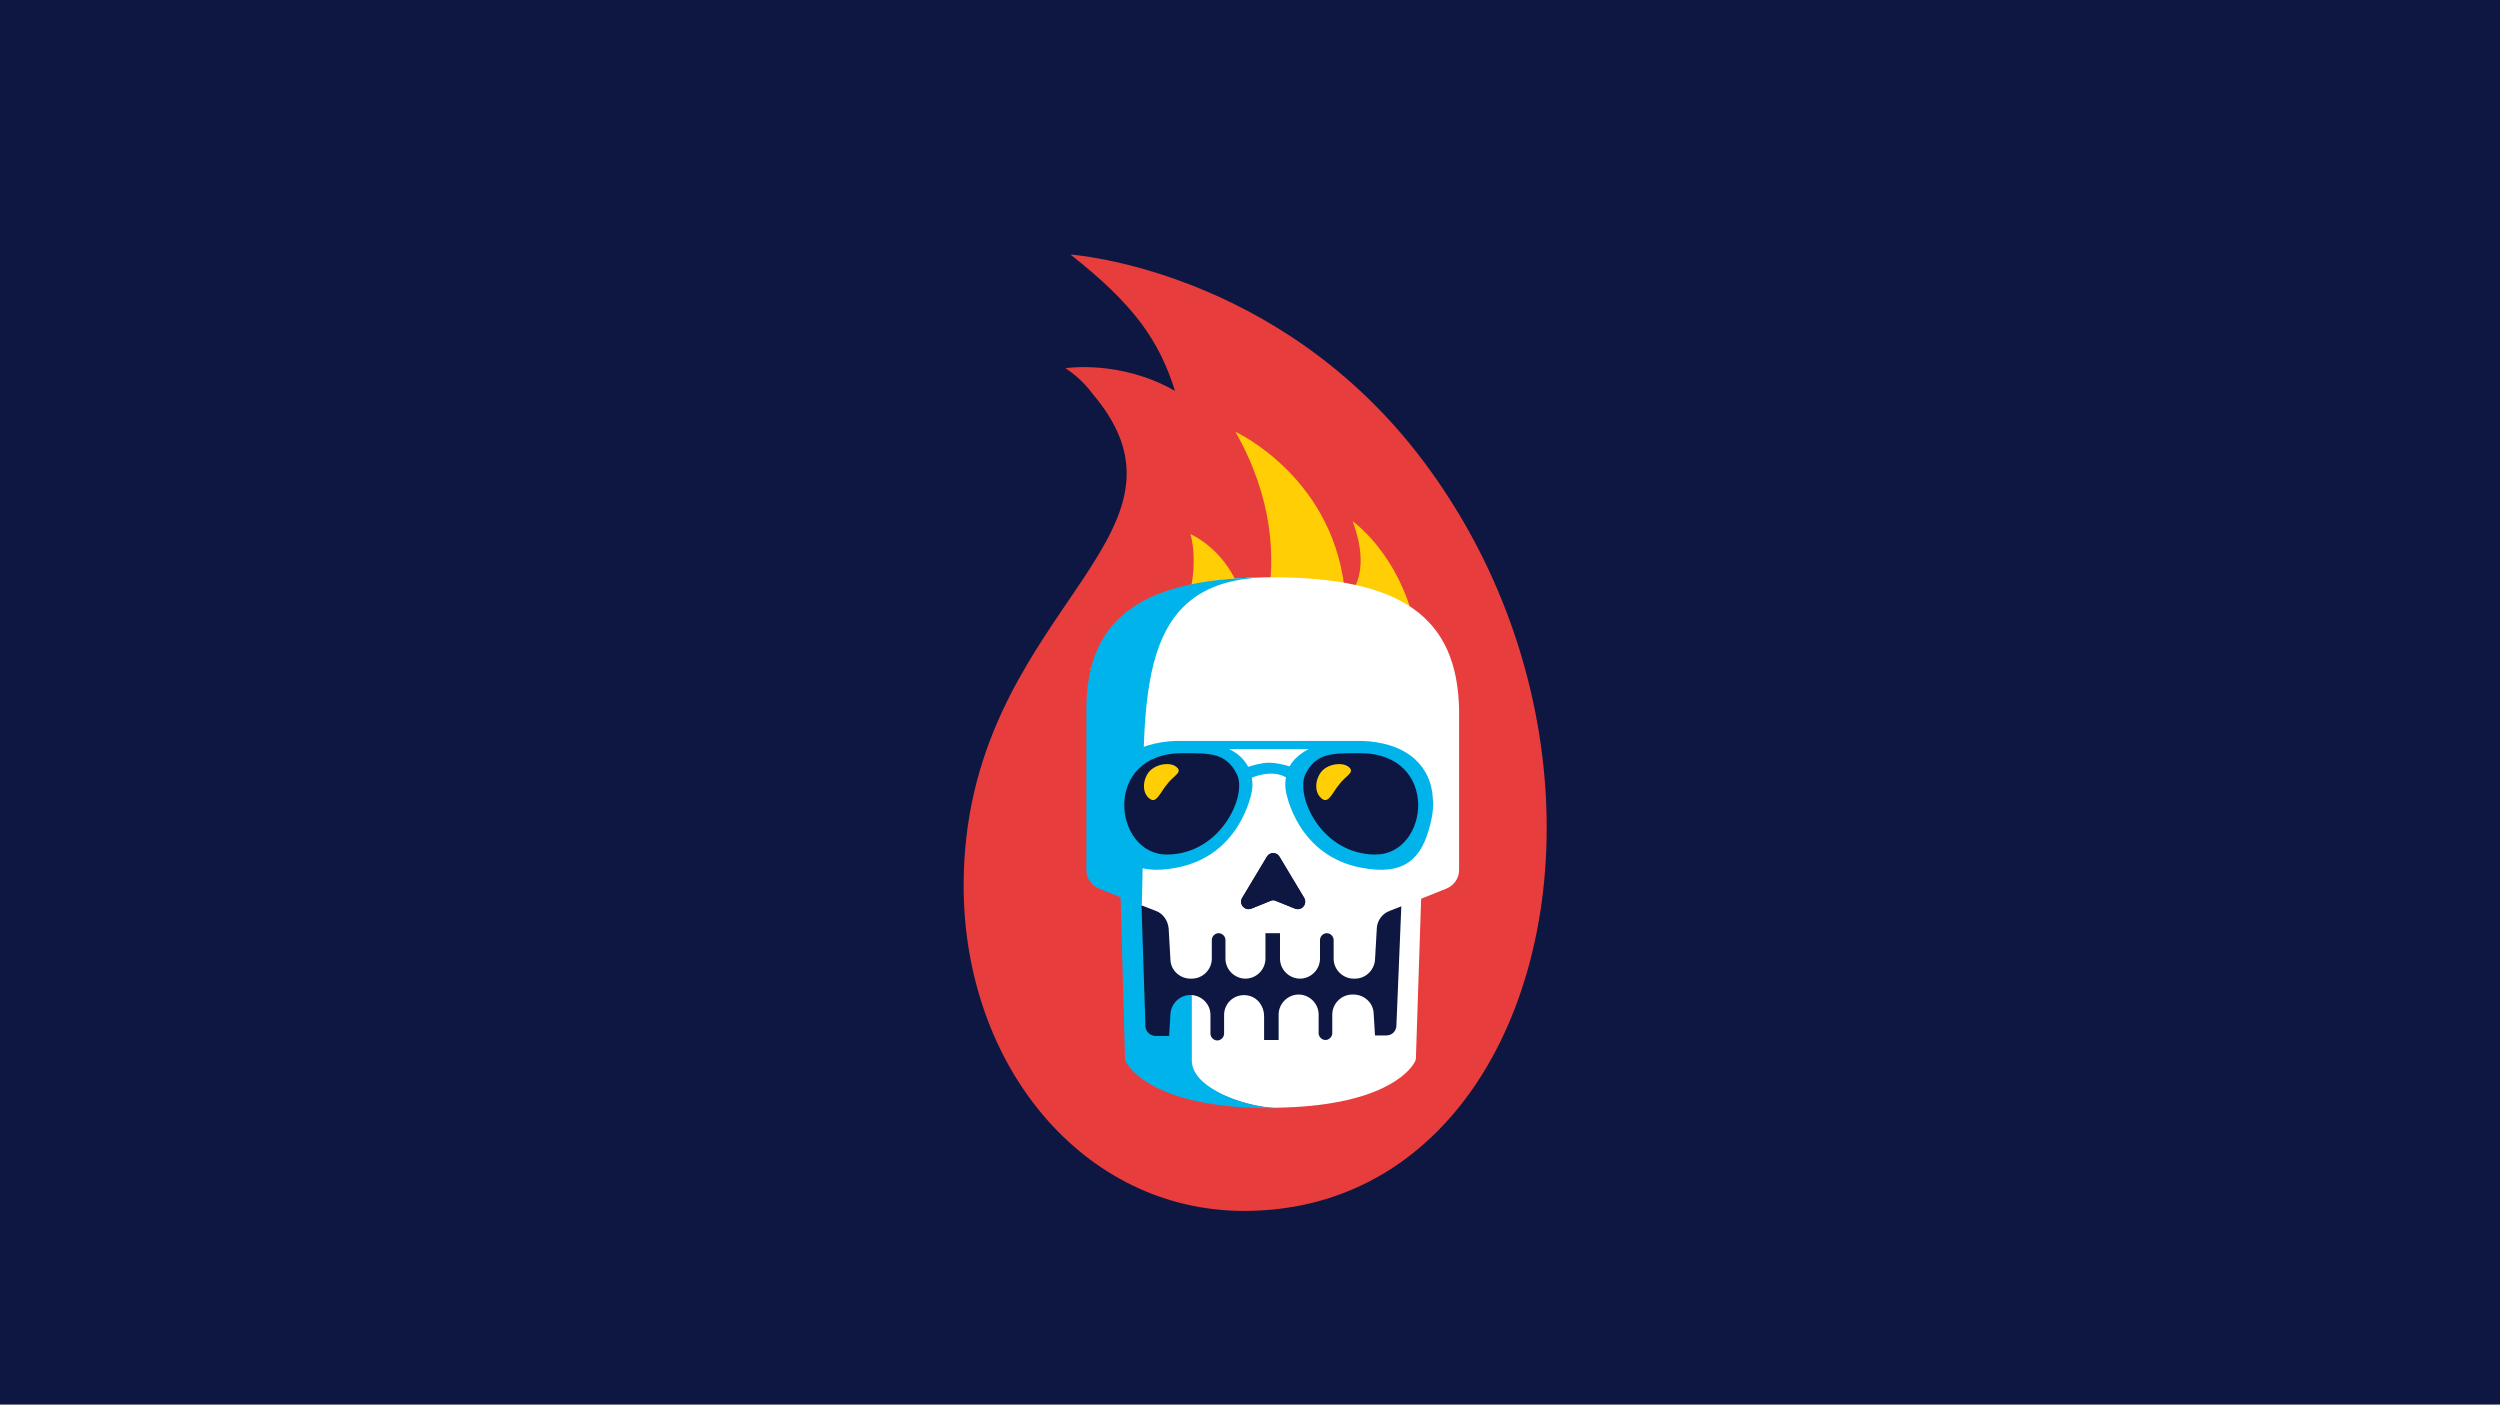
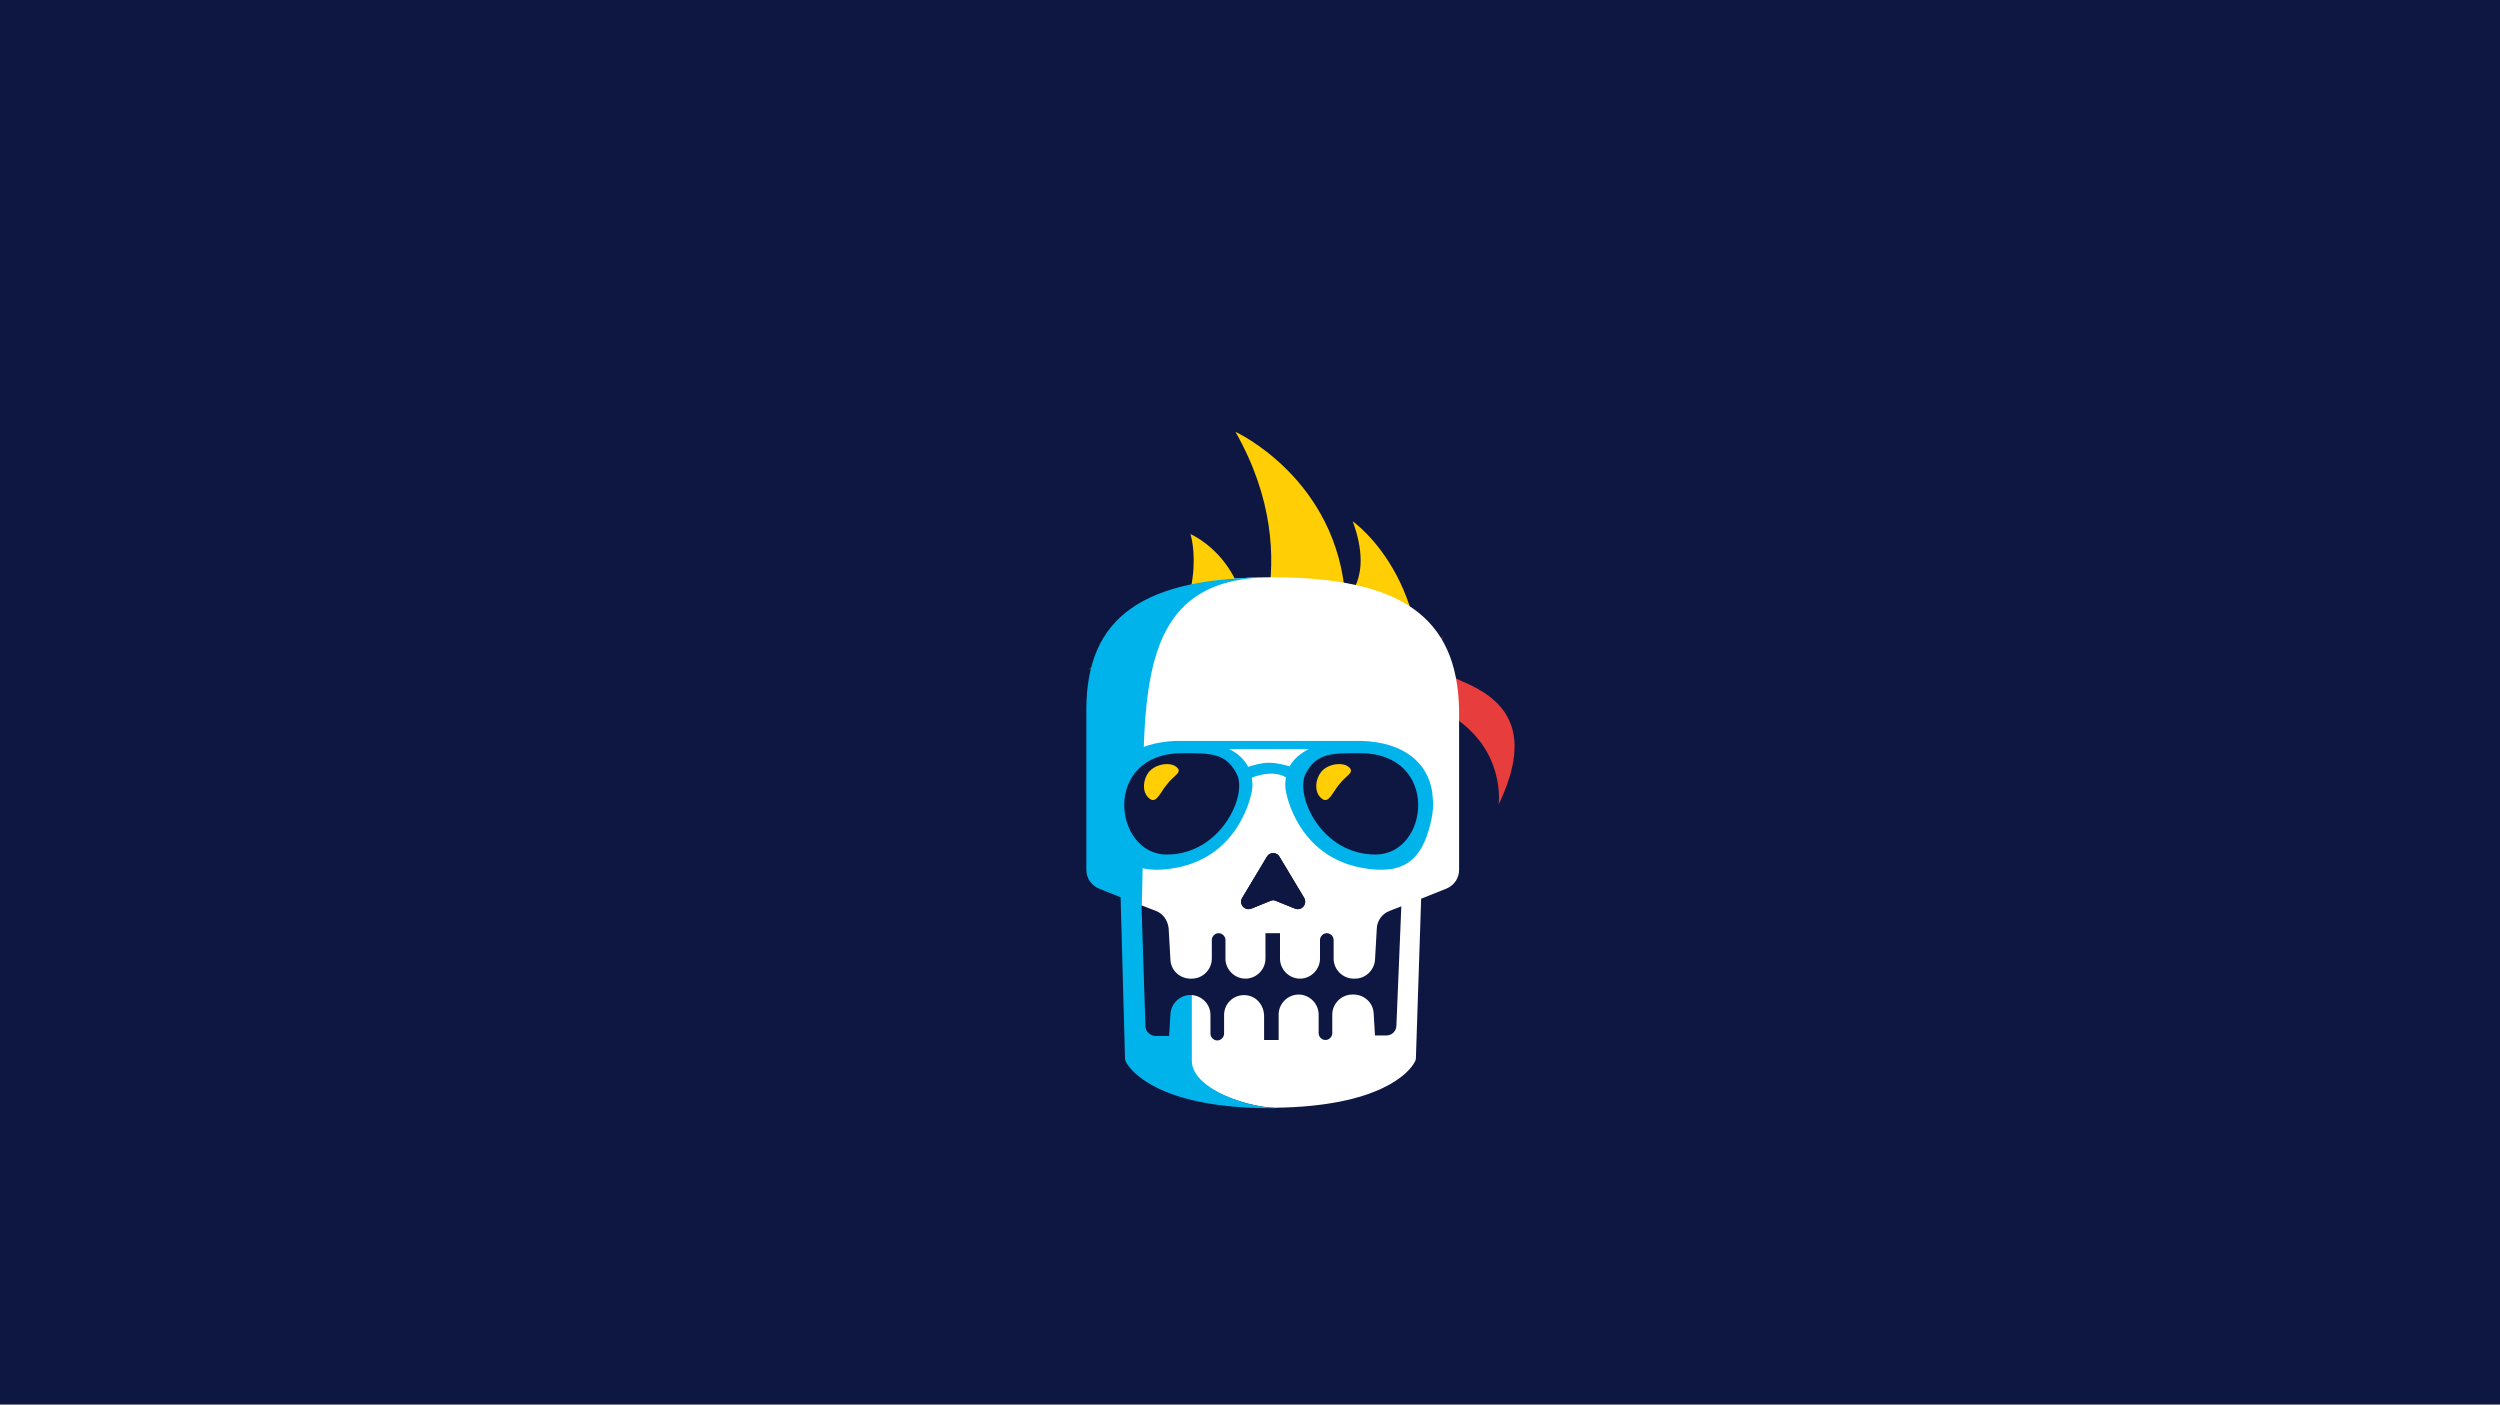
<svg xmlns="http://www.w3.org/2000/svg" xmlns:xlink="http://www.w3.org/1999/xlink" version="1.1" x="0px" y="0px" viewBox="0 0 550 309" enable-background="new 0 0 550 309" xml:space="preserve">
  <defs>
    <rect id="bg" x="0" y="0" height="309" width="550" fill="#0e1741" />
    <g id="fire-red">
-       <path fill="#E83D3D" d="M61.7,210.4c46.3,0,71.4-47.2,65.8-98.4c-2.5-22.7-11-46.1-26.4-66.6C69.3,3.1,23.5,0,23.5,0   c14,11,19.5,18.9,23,30c-12-6.9-24.1-5-24.1-5c0.9,0.6,3.7,2.5,6.1,5.8C55.4,62.8,0,78.7,0,138.8C0,178.4,26.3,210.4,61.7,210.4z" />
+       <path fill="#e64042">
+         <animate id="burning" attributeName="d" dur=".8s" repeatCount="indefinite" fill="freeze" values="M 72.4 27.4 Q 58 18.2 41.8 13.15 33.7 10.65 28.5 10 42.1 20.55 48.05 36.9 51.05 45.05 51.3 51.1 32.7 54.15 24.5 38.15 20.4 30.15 20 21.5 7.85 36 4.6 69.45 3 85.85 3 135.75 3 172 18.9 195.45 35.7 220.3 64 220.3 78.8 220.3 92.25 213.2 105.95 205.95 115.45 192.8 125.55 178.8 129.25 160.3 133.25 140.25 129.15 117.1 118.45 56.8 72.4 27.4 Z;M 106.2 58.9 Q 96.3 45.05 82.15 34.7 78.55 32 73.9 29.1 71.85 27.8 69.7 26.5 63.4 22.85 57.75 20 50.8 16.4 44.05 13.1 36.95 9.9 32.4 7.8 32.7 7.95 33 8.1 39.75 19.8 45.45 35.5 46.35 38.1 47.15 40.5 48.8 45.4 49.65 49.35 46.55 50.9 44.25 51.15 37.3 50.05 31.9 45.15 29.25 42.65 26.3 38.35 25.05 36.35 23.9 34.2 20.9 28.9 19.65 24.25 19.45 23.8 19.3 23.3 16.05 25.3 13.15 28.8 12.25 37.75 10.55 50.85 9.5 58.9 8.15 69.05 7.8 71.55 7.45 74.55 6.25 84.7 4.45 103.8 3 118.55 3 135.6 L 3 135.65 Q 3 172.75 17.7 195.7 17.8 195.9 17.9 196.1 34 221.05 62.85 221.6 65.15 221.65 67.55 221.5 80.2 220.85 91.5 215.45 105.6 208.7 115.3 195.65 118.35 191.5 120.85 186.95 126.7 176.2 129.35 163.1 133.4 143.25 129.55 119.75 128.65 114.15 127.4 108.6 120.8 79.3 106.2 58.9 Z;M 87.6 39.3 Q 85 37.25 81.65 35 78.9 33.05 75.4 30.8 74.35 30.15 73.25 29.5 71 28.15 68.9 26.8 66.25 25.2 63.95 23.8 60.4 21.65 57.15 19.55 50.6 15.25 44.8 10.7 42.2 8.8 40 7 37.1 6.9 34.95 7.05 35.1 7.25 35.25 7.45 37.1 20.2 43.4 35.6 43.5 35.75 43.55 35.9 44.55 38.35 45.5 40.6 47.5 45.2 49.1 48.85 48.2 50.05 47.55 50.75 46.85 50.85 46.15 50.85 40.25 49.65 35.05 45.7 34.45 45.2 33.7 44.6 31.2 42.35 27.65 38.15 26.8 37.15 26 36.05 25.3 35.15 24.7 34.3 21.5 30.2 19.55 27.15 19.05 26.35 18.55 25.65 18.25 25.3 17.95 24.95 14.7 25.8 11.65 28.25 11.65 28.6 11.6 28.95 14.35 37.7 13.75 50.15 13.8 50.35 13.75 50.55 13.45 58.3 11.7 68.6 11.3 71.15 10.75 74.15 10.7 74.4 10.65 74.65 9.05 84.35 5.7 103.3 5.7 103.35 5.7 103.4 3 119.3 3 135.45 L 3 135.6 Q 3 173.15 16.2 195.55 16.55 196.15 16.95 196.75 17.05 196.95 17.15 197.1 32.7 222.2 62.55 222.95 63.5 223 64.5 223 65.95 223 67.4 222.9 80.55 222.4 91.8 217.3 106.25 210.8 115.95 197.4 117.85 194.85 119.45 192.1 120.5 190.4 121.45 188.6 127.2 177.7 129.75 164.4 133.5 144.55 129.7 120.55 129.25 117.75 128.75 115 128.25 112.15 127.6 109.35 121.85 82.75 110.35 64.35 108.5 61.45 106.5 58.75 98.6 47.8 87.6 39.3 Z;M 89.05 40.8 Q 87.45 39.6 85.35 38.15 82.7 36.3 79.15 34.05 78.05 33.35 76.8 32.55 74.75 31.3 72.7 30 71.55 29.25 70.4 28.55 68 27.1 66 25.75 65.65 25.5 65.25 25.25 63.05 23.75 61.1 22.3 57.75 19.85 54.8 17.25 49.05 12.15 44.55 6.25 43.95 5.55 43.4 4.8 41.85 5.05 40.55 5.35 38.4 6.45 36.8 7.7 36.85 7.9 36.85 8.15 34.8 20.95 41.1 34.9 41.55 35.95 42.05 36.95 42.15 37.05 42.2 37.2 43.35 39.55 44.55 41.65 46.95 45.85 49.45 49.1 49.5 49.85 49.65 50.45 49.45 50.55 49.25 50.6 48.5 50.55 47.8 50.45 42.4 49.1 37.2 45.4 36.9 45.15 36.55 44.9 35.95 44.4 35.15 43.8 32.7 41.7 28.7 37.75 28.05 37.1 27.35 36.35 26.95 36 26.6 35.65 25.85 34.85 25.1 34.1 21.55 30.55 19.1 28.5 18.85 28.3 18.65 28.1 18 27.5 17.35 27.05 L 15.4 25.75 Q 13.9 25.7 12.45 26.6 11.6 27.1 9.65 28.4 9.6 28.4 9.6 28.45 9.8 28.75 10 29.1 16.2 37.4 16.95 49.05 17 49.25 17 49.5 17 49.9 17.05 50.3 17.35 57.6 15.35 67.85 14.85 70.5 14.2 73.45 14.1 73.7 14.05 74 14 74.25 13.9 74.5 11.85 83.75 7 102.75 7 102.8 7 102.85 7 102.95 6.95 103.05 3 120.05 3 135.35 L 3 135.4 Q 3 135.45 3 135.5 3.05 174.2 15.3 196.25 15.45 196.55 15.65 196.9 16 197.45 16.35 198.05 16.45 198.2 16.55 198.35 31.7 223.6 62.85 224.35 63.25 224.35 63.7 224.35 64.3 224.4 64.9 224.4 66.4 224.4 67.85 224.35 81.65 223.85 92.95 218.8 107.65 212.25 117.25 198.3 118.4 196.65 119.45 194.9 120.1 193.8 120.75 192.65 121.7 190.95 122.6 189.15 128.15 177.95 130.35 164.3 133.6 144.35 129.6 119.75 129.4 118.55 129.2 117.4 128.95 115.8 128.65 114.2 128.1 111.3 127.5 108.5 122 83.1 111.8 66 110.7 64.2 109.6 62.5 107.6 59.55 105.35 56.75 98.4 47.85 89.05 40.8 Z;M 111.1 64.1 Q 102 49.5 86.85 39.35 83.2 36.95 74.2 31.65 66.4 27.1 62.3 24.05 49.35 14.55 43.5 0 30.4 18.15 39.55 36.15 44.1 45.15 51.3 50.55 45.15 49.1 38.6 44.5 36.35 42.9 28.1 35.95 22.1 30.9 18.2 29.2 12.8 26.8 7.5 28.5 18.6 37.15 20.3 49.2 21.65 58.6 17.25 73.8 14.7 82.7 8.2 102.45 3 120.65 3 135.2 3 175.75 14.75 197.6 29.6 225.25 64 225.75 103.1 226.4 120.7 195.55 137.8 165.6 129.1 116.55 123.25 83.65 111.1 64.1 Z;M 92.05 39.95 Q 89.35 37.75 86.3 35.7 82.3 32.95 73.8 28 69.2 25.3 65.6 23.1 63.9 22 62.1 20.8 58.4 18.25 54.8 15.15 50.65 11.6 47.75 7.7 46.05 4.85 44.75 1.7 37.15 15.65 39.55 30.7 40.15 34.2 41.35 37.55 44.3 45.95 48.85 51.6 49.05 51.9 49.3 52.1 42.85 50.55 36.75 46.2 34.4 44.45 29.15 39.2 28.2 38.25 27.2 37.15 22.35 32.1 19.75 29.65 19.2 29.2 18.65 28.9 14.2 28 10 29.8 17.6 38.1 18.25 50.35 18.65 56.9 16.9 65.95 16.15 69.95 15 74.5 12.75 83.85 7.45 103 3.2 120.2 3.2 135.2 3.2 173.95 17 195.65 17.05 195.75 17.1 195.9 24.2 207.35 34.75 213.75 43.5 219.05 54 220.75 60 221.65 66.65 221.5 73.45 221.35 79.75 220.15 95.45 217.15 106.7 207.95 115.55 200.7 121.5 189.85 133.4 168.25 131.6 136.85 130.85 124.7 128.35 111.75 122.3 79.75 110.1 60.25 102.8 48.65 92.05 39.95 Z;M 90.3 35.4 Q 87.65 33.25 84.6 31.2 80.2 28.2 72.1 23.65 70.8 22.9 69.5 22.2 67.1 20.75 64 19.1 62.3 18.05 60.45 16.95 59.5 16.35 58.5 15.7 55.6 13.8 52.95 11.75 51.55 10.7 50.3 9.6 49 8.35 47.9 7.1 47 5.65 46.25 4.1 41.85 16.1 41.95 29.95 41.95 31.4 42.05 32.8 42.3 36.25 42.95 39.55 44.4 46.9 46.6 52.45 46.75 52.85 46.9 53.25 47 53.45 47.1 53.6 40.25 51.9 34.65 47.65 32.25 45.7 28.65 41.3 28.25 40.8 27.8 40.2 27.05 39.15 26.3 37.95 22.7 33 21.35 29.9 21.1 29.6 20.85 29.35 20.7 29.25 20.55 29.2 16.35 29 12.45 31.2 16.65 39.05 16.25 51.3 16.1 57.85 14.45 66.65 14.4 66.95 14.35 67.25 13.65 70.85 12.8 75 10.8 84.85 6.7 103.45 3.4 119.7 3.4 135.2 L 3.4 135.3 Q 3.4 171.8 18.95 193.25 19.15 193.55 19.35 193.8 19.45 193.95 19.5 194.1 26.7 204.2 36.65 210.05 37.25 210.45 37.85 210.75 46.25 215.4 55.5 216.8 56.35 216.9 57.2 217 63.2 217.65 69.7 217.15 75.3 216.75 80.6 215.6 81.55 215.4 82.45 215.15 96.3 211.75 106.55 203.45 107.55 202.7 108.5 201.85 117.05 194.3 122.6 183.5 133.05 163.25 131.35 134.75 131.25 132.75 131.05 130.7 130 118.45 127.35 105.95 120.9 74.7 108.35 55.3 102.45 46.35 94.7 39.15 92.6 37.2 90.3 35.4 Z;M 91.2 33.1 Q 89.05 31.25 86.7 29.5 84 27.45 80.9 25.5 77.25 23.15 72.1 20.35 70.75 19.6 68.35 18.35 67.1 17.7 65.75 17 63.7 15.85 61.1 14.55 60.6 14.3 60.15 14.05 58.3 13.05 56.5 12.05 55.45 11.45 54.45 10.8 53.6 10.3 52.85 9.8 52.05 9.45 51.2 9.2 50.55 8.95 49.95 8.75 49.3 8.4 48.75 8.15 48.3 7.65 47.9 7.1 45.9 17.7 44.7 30.65 44.65 31.75 44.55 32.85 44.45 34.3 44.35 35.7 44.25 39.05 44.35 42.25 44.55 48.65 44.95 53.8 44.9 54.1 44.85 54.4 44.8 54.6 44.8 54.85 44.75 54.95 44.75 55.05 37.55 53.2 32.45 49 29.9 46.75 27.3 42.6 27.2 42.45 27.05 42.25 26.75 41.7 26.45 41.1 25.9 39.9 25.4 38.6 23.1 33.85 22.95 30.2 22.85 29.9 22.7 29.65 22.6 29.55 22.55 29.45 18.55 29.95 14.95 32.5 15.85 39.8 14.35 51.8 13.6 58.3 12.05 66.85 12 67.2 11.95 67.5 11.85 68.15 11.75 68.8 11.2 71.75 10.6 75.1 8.85 85.5 5.95 103.7 3.6 119.1 3.6 135.2 L 3.6 135.25 Q 3.6 169.7 20.9 190.85 21.25 191.3 21.6 191.75 21.8 192 22 192.25 22.1 192.35 22.15 192.5 29.4 201.3 38.8 206.55 39.5 206.95 40.2 207.3 40.8 207.65 41.4 207.95 49.4 211.9 57.45 212.9 58.4 213 59.35 213.1 60.2 213.15 61.05 213.2 67.1 213.5 73.5 212.6 77.6 212.05 81.65 211.05 82.9 210.75 84.15 210.35 85.1 210.1 85.95 209.8 97.75 206.05 106.8 198.65 108 197.65 109.15 196.65 110.15 195.8 111.05 194.85 119.2 186.85 124.15 176 132.8 157.15 131.05 131.6 130.9 129.4 130.7 127.15 130.5 125.15 130.25 123.1 128.8 110.65 125.95 98.6 118.75 67.85 105.3 48.7 101.1 42.8 96.2 37.8 93.8 35.35 91.2 33.1 Z;M 89.35 28.8 Q 86.75 26.6 83.9 24.5 81.6 22.8 79.1 21.2 76.15 19.3 72.9 17.55 72.7 17.45 72.45 17.35 70.35 16 64 12.95 62.95 12.45 61.6 11.8 60.9 11.45 60.2 11.1 58.75 10.4 57.4 9.75 55.15 8.55 53.15 7.45 53.15 7.55 53.15 7.7 53.05 7.7 52.95 7.75 52.7 8.05 52.3 8.45 52.1 8.7 51.85 8.95 51.6 9.1 51.35 9.25 51.1 9.45 50.8 9.75 50.6 9.9 50.35 10.1 50.1 10.15 49.9 10.3 49.75 10.3 49.6 10.3 49.6 20.25 47.55 33.2 47.45 33.55 47.4 33.95 47.25 35.05 47.05 36.15 46.8 37.6 46.55 39 46.05 42.25 45.6 45.3 44.75 50.95 43.7 55.8 43.55 55.95 43.45 56.1 43.2 56.2 43 56.3 42.85 56.4 42.75 56.5 42.65 56.55 42.6 56.55 34.85 54.55 30.2 50.35 27.45 47.7 25.7 43.65 25.7 43.6 25.65 43.55 25.6 43.35 25.5 43.15 25.25 42.55 25.1 41.9 24.75 40.65 24.5 39.35 23.45 34.95 24.35 30.85 24.4 30.55 24.4 30.3 24.35 30.2 24.35 30.1 24.25 29.95 24.2 29.8 20.8 30.9 17.8 33.4 15.35 40 12.75 51.55 11.3 58.1 9.8 66.55 9.75 66.9 9.7 67.2 9.6 67.85 9.5 68.5 9.4 69.05 9.3 69.55 8.9 71.95 8.5 74.6 6.95 85.55 5.2 103.65 3.8 118.3 3.8 135.2 L 3.8 135.35 Q 3.85 167.85 22.95 188.75 23.55 189.4 24.2 190.05 24.5 190.4 24.85 190.75 25.05 191 25.25 191.2 25.35 191.3 25.4 191.45 32.65 198.8 41.45 203.4 42.4 203.85 43.3 204.3 44.05 204.65 44.75 204.95 45.35 205.25 45.95 205.5 53.15 208.55 60 209.15 61.3 209.25 62.65 209.3 63.6 209.35 64.55 209.35 65.4 209.35 66.25 209.3 72.4 209.1 78.7 207.65 81.3 207.1 83.85 206.3 85.3 205.9 86.7 205.4 87.85 205 89.05 204.55 89.9 204.2 90.7 203.85 100.45 199.75 108.2 193.05 109.45 191.9 110.7 190.75 111.8 189.65 112.9 188.5 113.85 187.5 114.75 186.4 122.3 177.65 126.4 166.35 132.7 149.2 130.7 126.85 130.45 124 130.1 121.1 129.85 118.85 129.5 116.6 129.2 114.5 128.9 112.45 126.8 99.55 123.45 87.75 114.85 57.3 99.35 38.85 97.6 36.8 95.75 34.9 92.75 31.7 89.35 28.8 Z;M 53.45 4.45 Q 47.55 1.85 44.5 0 55.75 11.9 50.25 36.4 47.5 48.65 42.5 58.5 26.35 55.05 24 44.5 22.55 37.9 26.5 30 11.8 37.35 7 69.3 4 89.25 4 135.2 4 166.95 26 187.9 34.95 196.45 45.9 201.25 56.1 205.75 65 205.75 76.85 205.75 88.9 200.9 102.35 195.45 112.2 185.35 136.65 160.15 130.1 116.55 120.55 52.9 89.35 25.25 79.15 16.25 64.4 9.35 63.6 8.95 53.45 4.45 Z;M 124.45 88.35 Q 114.3 51.2 93.8 30.65 83.95 20.65 69.9 13.1 69.05 12.5 65.35 10.65 62.75 9.3 59.05 7.5 53.5 4.9 50.15 2.9 52.7 6.25 52.7 11.5 51.15 17.35 48.6 26.2 48.6 28.2 48.4 30.3 47.45 42.15 43.5 52.6 39.9 52.65 37.05 52.35 29.65 51.1 27.65 46.4 27.5 46.05 27.4 45.7 25.3 40.3 27.25 33.3 24.2 34 21.6 35.45 18.75 36.95 16.7 39.65 15.55 40.75 14.85 42.5 10.75 52.3 8.35 64.85 6.55 72.95 5.65 82.85 3.75 101.2 3.3 131.3 2.95 153.5 12.55 170.95 16.75 178.7 22.85 185.45 28.65 191.85 35.5 196.6 38.4 198.65 41.5 200.3 51.05 205.5 59.85 206.55 61.45 206.75 63.1 206.85 73.25 207.55 83.75 204.45 86.8 203.55 89.7 202.4 99.85 198.35 108.1 191.15 110 189.5 111.8 187.65 121.85 177.25 126.8 163.1 132.85 145.95 130.8 124 128.95 105.15 124.45 88.35 Z;M 126.1 92.6 Q 116.45 54.5 96.05 32.85 89.3 25.65 80.8 19.75 76.7 16.85 72.05 14.3 70.75 13.45 67.3 11.7 64.55 10.25 60.85 8.5 57.5 6.9 54.7 5.55 52.95 4.75 51.5 4.05 52.1 6.15 51.1 9.75 49.2 11.65 47.75 14.4 47.7 17.95 47.25 22.1 47.5 24.15 47.55 26.25 47.8 37.5 44.55 48.3 44.45 48.65 44.3 49 41.45 50 39.1 50.6 34.45 51.25 32.05 50 31.25 49.25 30.6 48.35 30.4 48 30.25 47.7 27.2 42.9 27.65 36.1 25.35 36 23.3 36.2 22.95 36.25 22.7 36.35 20.1 36.6 18.4 37.75 17.95 37.9 17.6 38.2 17.15 38.5 16.9 38.95 16.35 39.6 16 40.55 12.4 49.75 10 59.75 7.5 68.65 6.25 77.95 6.1 79.1 5.95 80.3 3.5 97.95 2.6 127.4 L 2.6 127.6 Q 1.95 148.9 9.7 166.45 10.1 167.35 10.55 168.2 14.35 176.4 20 183.55 24.35 189.1 29.4 193.7 30.65 194.8 31.95 195.85 34.75 198.15 37.75 200.1 46.25 205.55 54.6 207.7 55.2 207.85 55.75 207.95 57.35 208.35 58.95 208.6 69.25 210.35 80 208.1 80.5 208 81 207.85 83.6 207.25 86.1 206.5 96.1 203.3 104.6 196.95 105 196.6 105.45 196.25 107.45 194.7 109.4 192.9 117.45 185.4 122.75 175.45 124.5 172.2 125.85 168.75 133 151.35 131.75 129.1 130.95 116.05 128.5 103.3 127.4 97.85 126.1 92.6 Z;M 96 32.5 Q 92.35 28.7 88.3 25.3 84.35 22 80 19.1 75.65 16.15 70.8 13.65 68.95 12.6 65.7 11.05 64.4 10.45 63.05 9.8 60.9 8.95 58.65 8 55.05 6.5 52.15 5.3 50.35 4.55 48.85 3.9 48.1 4.75 47.05 6.5 47.1 7 47.15 7.5 46.5 9.65 46 12.45 46.6 16.05 46.7 20.15 47.1 22.25 47.25 24.4 47.85 32.25 46.4 40.25 45.8 43.85 44.8 47.25 44.7 47.65 44.6 48.05 42.4 49.65 40.5 50.9 39 51.7 37.65 52.2 35.6 51.95 34.1 51.1 33.15 50.4 32.35 49.55 32.15 49.25 31.95 49 28.25 44.55 27.4 37.85 26.7 37.5 26.05 37.2 24.9 36.85 23.9 36.5 23.6 36.45 23.4 36.4 21.35 35.75 20.1 35.7 19.75 35.65 19.5 35.7 19.4 35.7 19.3 35.7 19.1 35.75 18.95 35.8 18.55 35.85 18.3 36.15 17.95 36.4 17.8 36.9 14.4 45.5 11.95 53.8 8.65 63.7 7 72.55 6.75 73.75 6.55 75 6.4 75.65 6.3 76.35 3.25 93.5 1.85 123.5 L 1.85 123.55 Q 1.85 123.6 1.85 123.65 0.85 144.95 7.5 162.95 7.7 163.45 7.85 163.9 8.2 164.85 8.6 165.75 12.1 174.55 17.4 182.2 20.95 187.4 25.1 191.9 25.75 192.6 26.4 193.25 27.6 194.5 28.9 195.65 31.6 198.2 34.55 200.4 41.55 205.65 48.95 208.55 50.1 209 51.3 209.4 51.85 209.6 52.4 209.75 54 210.3 55.6 210.7 65.25 213.15 75.3 211.95 76.3 211.85 77.25 211.7 77.75 211.65 78.3 211.55 80.95 211.1 83.55 210.45 92.2 208.2 100 203.4 101.55 202.4 103.05 201.35 103.45 201 103.9 200.7 105.95 199.2 108 197.45 114.95 191.35 120.1 183.35 121.25 181.6 122.25 179.8 124.15 176.45 125.7 172.9 133.6 155 132.75 132.05 132.35 122.25 130.8 112.25 130.25 108.75 129.6 105.3 128.5 99.65 127.15 94.25 117.45 54.85 96 32.5 Z;M 90.1 26.7 Q 87.8 24.75 85.4 22.9 81.1 19.65 76.35 16.8 71.65 14 66.5 11.65 65.35 11.15 64.05 10.55 62.4 9.9 60.65 9.25 59.15 8.65 57.65 8.1 55.25 7.25 53 6.4 48.65 4.9 45.85 3.85 45.35 3.65 44.9 3.5 44.7 3.8 44.5 4.15 44.6 5.3 44.5 6.95 44.65 7.45 44.8 7.9 45.1 10.15 45.3 12.8 46.35 16.6 46.75 20.8 47.15 22.95 47.3 25.2 47.7 30.6 47 36.2 46.65 39.1 46.1 41.9 45.35 45.6 44.2 49 44.1 49.4 43.95 49.8 42.8 51.25 41.7 52.55 41.05 52.65 40.4 52.7 38.9 52.75 37.5 52.55 35.7 51.95 34.2 50.95 33.2 50.15 32.3 49.2 32.1 48.9 31.85 48.65 28.75 45.05 26.95 39.95 26.6 38.8 26.3 37.65 25.8 37.1 25.35 36.6 24.55 35.9 23.9 35.2 23.75 35.05 23.6 34.9 22.6 33.9 21.95 33.05 21.75 32.9 21.65 32.75 21.45 32.55 21.3 32.4 21.25 32.35 21.2 32.3 21.05 32.2 21 32.1 20.75 31.95 20.65 31.95 20.45 31.8 20.4 31.8 20.259 31.659 20.25 31.6 16.897 39.658 14.35 46.85 10.15 57.9 8 66.45 7.65 67.75 7.35 69.05 7.15 69.75 7 70.5 6.85 71.05 6.75 71.65 3.05 88.5 1.15 119.6 L 1.15 119.65 Q 1.15 119.7 1.15 119.75 -0.2 141.35 5.55 160.05 5.7 160.5 5.8 160.9 6 161.4 6.15 161.9 6.45 162.85 6.8 163.8 10.1 173.2 15.05 181.3 18.05 186.3 21.65 190.75 22.1 191.35 22.6 191.95 23.2 192.7 23.85 193.4 25 194.75 26.25 196 28.95 198.8 31.85 201.25 37.95 206.35 44.7 209.7 45.65 210.2 46.65 210.65 47.8 211.15 49 211.65 49.5 211.85 50.05 212.05 51.6 212.65 53.2 213.15 62.15 215.95 71.45 215.6 72.55 215.55 73.6 215.45 74.6 215.4 75.6 215.3 76.15 215.25 76.7 215.15 79.5 214.8 82.2 214.15 89.95 212.35 97.15 208.4 98.3 207.8 99.4 207.15 101 206.15 102.5 205.1 102.95 204.75 103.4 204.45 105.5 202.95 107.6 201.2 113.8 195.85 118.75 188.85 119.5 187.8 120.25 186.7 121.4 184.95 122.4 183.1 124.45 179.6 126.15 175.85 134.5 157.2 133.7 133.25 133.45 125.1 132.2 116.55 131.95 114.5 131.6 112.5 131 108.85 130.3 105.25 129.15 99.4 127.75 93.8 117.35 52.65 93.7 30 91.95 28.3 90.1 26.7 Z;M 23.2 30.35 Q 22.6 26.35 23.5 24.1 10.85 52.5 7.35 65.8 2.85 82.55 0.4 115.65 -1.3 138.15 3.9 157.95 8.8 176.45 19.05 190.6 28.9 204.15 42.2 211.55 55.45 219 69.7 219 83.65 219 96.45 212.15 109.55 205.1 118.8 192.2 139.9 162.6 133.05 117 123.4 52.85 87.45 24.2 75.25 14.5 59.4 8.55 43.4 3.65 38.5 2 49.75 17 46.85 37.5 45.4 47.75 41.7 55 31.65 51.35 26.1 39.55 23.85 34.85 23.2 30.35 Z;M 87.35 25.95 Q 84.7 23.75 81.9 21.75 80.4 20.7 78.9 19.7 75.95 17.75 72.85 16 66.95 12.7 60.45 10.05 56.6 8.6 53 7.35 49.1 6.1 45.9 5.1 42.65 4.05 40.4 3.4 39.2 4.45 38.65 6.1 39.5 7.5 40.3 8.95 41.85 11.85 43 15.05 46.1 22.9 46.25 32.1 46.25 33.1 46.25 34.1 46.25 37.75 45.8 41.2 45.35 44.7 44.5 47.75 44.35 48.3 44.2 48.85 44 49.1 43.8 49.35 40.6 49.9 37.7 49.45 37.15 49.15 36.6 48.8 33.15 46.4 30.45 42.75 28.95 40.8 27.7 38.5 27.2 37.55 26.75 36.55 26.15 35.15 25.6 33.75 25.2 33.35 24.85 32.95 24.65 32.7 24.4 32.45 23.6 31.65 23.05 30.85 22.65 30.4 22.35 30.05 22.2 29.8 22.05 29.6 21.8 29.3 21.65 29.1 21.45 28.75 21.45 28.65 21.2 28.4 21.15 28.4 15.35 41.6 11.6 52.35 8.8 59.9 7.25 65.75 6.95 66.75 6.75 67.7 6.55 68.35 6.4 68.95 2.25 86.5 0.35 117.7 L 0.35 117.75 Q 0.35 117.8 0.35 117.85 -1 139.9 4.2 158.95 4.3 159.4 4.45 159.9 4.7 160.7 4.95 161.55 8.15 172.25 13.3 181.4 16.1 186.35 19.4 190.75 19.9 191.4 20.4 192.05 21.55 193.5 22.75 194.9 31.4 204.9 42.35 210.5 43.5 211.05 44.6 211.6 46.6 212.55 48.65 213.3 52.2 214.65 55.9 215.5 62.7 217.1 69.65 216.95 70.85 216.9 72.05 216.85 74.6 216.65 77.05 216.25 81.35 215.55 85.55 214.2 90.9 212.45 95.95 209.6 97.05 209 98.15 208.35 100.6 206.85 102.9 205.15 108 201.35 112.45 196.45 115.2 193.4 117.65 190 118.5 188.75 119.35 187.55 121.25 184.55 122.95 181.4 127.3 173.25 129.85 164.05 135.4 143.85 132.2 118.95 132 117.65 131.85 116.35 131.5 114.15 131.15 111.95 130.3 107 129.3 102.3 118.4 51.5 87.35 25.95 Z;M 46.5 42.1 Q 46.45 42.7 46.35 43.25 43.05 45.95 39.95 47.25 39.3 47 38.7 46.7 35.1 44.65 32.25 41.4 29.85 38.7 28.1 35.3 27.55 34.05 26.95 32.7 26.4 32.5 25.85 32.3 25.5 32.2 25.15 32.15 23 31.4 21.65 31 21.35 30.85 21.1 30.75 20.65 30.5 20.3 30.5 19.95 30.15 19.9 30.15 13.8 43.8 10 55.9 7.6 62.95 6.2 68.9 5.95 69.9 5.75 70.85 1.7 89.45 0.25 119.7 L 0.25 119.8 Q -0.75 142.15 4.75 160.9 5 161.7 5.25 162.5 8.45 172.9 13.6 181.75 16.85 187.35 20.7 192.1 21.85 193.45 23 194.8 32.4 205.25 44.6 210.35 46.7 211.25 48.8 211.95 52.35 213.15 56.1 213.9 64.05 215.45 72 214.7 74.45 214.45 76.85 213.95 81.15 213.2 85.3 211.75 91.65 209.5 97.55 205.8 99.95 204.3 102.2 202.6 107.15 198.85 111.45 194.05 115.05 190 118.1 185.35 119.95 182.45 121.6 179.4 125.85 171.4 128.4 162.35 133.95 142.45 130.9 118.2 130.5 114.75 129.9 111.3 129.05 106.5 128.05 101.85 116.65 49.25 81.9 23.4 80.55 22.4 79.15 21.4 76.3 19.45 73.3 17.65 64.55 12.4 54.5 8.6 50.9 7.4 47.55 6.35 44.75 5.45 42.3 4.8 37.15 3.25 34.2 2.55 L 34.2 2.6 Q 35.15 3.8 36.1 5.05 37.95 7.7 39.5 10.65 44.45 18.75 45.95 28.55 46.55 32.1 46.65 35.55 46.75 39 46.5 42.1 Z;M 79.05 23.05 Q 77.75 22.15 76.45 21.25 75 20.3 73.5 19.35 70.65 17.55 67.65 15.9 58.9 11.05 48.95 7.55 48.75 7.5 48.55 7.45 46.15 6.65 43.8 6 42.65 5.65 41.55 5.35 38.6 4.5 36.2 4 36.05 3.95 35.95 3.9 35.6 4.2 35.45 4.55 34.65 5.05 34.35 5.9 34.8 6.5 35.2 7.1 35.75 7.8 36.3 8.5 38.25 11.1 39.85 14.05 42.5 18.5 44.2 23.5 45.7 27.75 46.35 31.95 46.8 34.35 46.95 36.6 47 37.15 47 37.7 46.8 38 46.6 38.3 44.8 40.05 43.2 41.1 42.9 41.3 42.6 41.5 41.7 41.65 40.85 41.7 38.55 41.75 36.45 41.25 35.95 40.9 35.45 40.5 34.85 40 34.25 39.4 31.9 37.1 30.1 34.25 29.95 34.05 29.8 33.8 29.2 32.7 28.65 31.5 27.6 31.25 26.65 31 26.3 30.9 26 30.85 25.2 30.65 24.4 30.45 23.9 30.55 23.45 30.65 23.15 30.75 22.85 30.85 22.4 30.95 22 31.05 20.8 31.25 20 31.6 19.75 31.65 19.6 31.7 19.3 31.75 19.05 31.9 19 31.9 19 31.95 18.75 31.85 18.7 31.95 12.75 44.8 9 57.7 8.75 58.6 8.45 59.45 6.65 65.4 5.45 70.85 5.35 71.5 5.2 72.1 5.15 72.45 5.1 72.8 1.15 92.5 0.2 121.75 L 0.2 122 Q -0.45 144.35 5.3 162.7 5.45 163.2 5.6 163.75 5.7 164 5.8 164.25 9 174 14 182.35 14.25 182.75 14.5 183.2 17.95 188.75 22 193.3 22.7 194.1 23.4 194.85 23.9 195.4 24.4 195.95 34.15 205.85 46.75 210 47.95 210.45 49.2 210.8 50.05 211.05 50.95 211.25 53.7 211.95 56.55 212.4 57.45 212.55 58.35 212.65 66.3 213.6 74.15 212.3 75.55 212.05 76.95 211.75 77.95 211.5 78.95 211.25 82.15 210.45 85.3 209.3 86.2 208.95 87.05 208.6 93.3 205.95 98.95 202 100.35 201 101.75 199.95 102.55 199.3 103.3 198.65 107.2 195.4 110.65 191.5 111.35 190.7 112.05 189.8 115.5 185.55 118.4 180.8 119.45 179 120.4 177.2 121.05 175.9 121.65 174.65 124.95 167.9 127.05 160.4 127.45 158.95 127.8 157.45 132.3 139.05 129.6 117.25 129.35 115.3 129.05 113.35 128.55 109.85 127.9 106.4 127.4 103.8 126.8 101.2 126.35 99.15 125.85 97.1 113.85 48.1 79.05 23.05 Z;M 47.35 39.95 Q 47.4 40.5 47.4 41.05 41.45 41.25 36.95 38.9 33.65 36.45 31.15 32.95 29.1 30.05 27.75 26.7 27.35 25.4 26.9 24.05 25.75 24.85 24.65 25.75 21.95 27.75 19.85 30.3 18.55 31.55 17.65 33.25 11.4 46.3 7.5 61.25 5.7 67.65 4.5 74 0.55 95.05 0.1 123.75 L 0.1 123.8 Q -0.25 147.05 6.15 165.45 9.55 175.4 14.9 183.8 19.35 190.75 24.7 196 36 207.1 51.25 210.2 54.85 210.95 58.65 211.25 69.05 212.05 79 209.15 83.1 208 87.1 206.2 95.7 202.3 102.95 196 107.45 192.1 111.3 187.3 116.7 180.5 120.55 172.45 124.35 164.5 126.55 155.5 131.3 135.65 127.85 112.3 126.6 104.2 124.7 96.4 112.2 46 73.6 20.75 70.8 18.95 67.85 17.25 56.4 10.65 43 6.4 40.35 5.55 37.9 4.95 33.15 3.65 29.75 3.1 30.65 4.1 31.65 5.2 33.5 7.55 35.3 10.4 41.25 17.7 44.45 26.85 47 33.95 47.35 39.95 Z" />
+       </path>
    </g>
    <g id="lick2">
      <path fill="#E83D3D" d="M16.7,37c0,0,1.7-12.3-10.8-19.8S4.6,0,4.6,0s-4.7,6.2,4.1,9.9S24.8,20.1,16.7,37z" />
    </g>
    <g id="lick1">
      <path fill="#E83D3D" d="M0,0.2c0,0,10.2-2,10.2,8c0,10,8.5,10.8,8.5,10.8S6.5,21.7,5.9,10.7S0,0.2,0,0.2z" />
    </g>
    <g id="fire-yellow">
      <g>
        <path fill="#FFCE04" d="M56.6,19.7c4.7,12.7-1.6,17.1-1.6,17.1C53.3,10.3,30.8,0,30.8,0c16.6,29.2,1.8,52.3,1.8,52.3    c4.5-23-11.7-29.8-11.7-29.8S25.8,37.5,10,54C-2.2,66.9-6.2,93.8,15,99.8c4.7,1.3,10.6,1.6,18,0.5c0.1,0,0.2,0,0.3,0    c3.3-0.5,6.1-1.2,8.4-2C54,94.6,66.5,86.6,70,70C77.7,34.3,56.6,19.7,56.6,19.7z" />
      </g>
    </g>
    <g id="skull-bottom">
      <g>
        <path fill="#0E1741" d="M2,2.4l1.2,51.4c0,1.4,0.5,2.6,1.1,3.3l56,0.5c1.3-0.3,3.7-1.8,3.8-3.8l1.2-51.4L2,2.4z" />
        <path fill="#FFFFFF" d="M63.1,1.8l-1.9,46c-0.1,1.1-1,2-2.2,2l-2.5,0l-0.3-4.9c-0.1-2.3-2.1-4.1-4.4-4.1h-0.3    c-2.4,0-4.4,2-4.4,4.4v4.1c0,0.8-0.7,1.5-1.5,1.5s-1.5-0.7-1.5-1.5v-4.1c0-2.4-2-4.4-4.4-4.4c-2.4,0-4.4,2-4.4,4.4v5.6h-1.6h-1.6    v-5.3c0-2.1-1.4-4.1-3.6-4.5c-2.8-0.5-5.2,1.6-5.2,4.3v4.1c0,0.8-0.7,1.5-1.5,1.5h0c-0.8,0-1.5-0.7-1.5-1.5v-4.1    c0-2.4-1.9-4.3-4.3-4.4c0,2.2,0,8.9,0,14.4c0,2.8,2.3,5.1,5.5,6.8c4.2,2.3,9.9,3.6,13.1,3.6c22.9-0.3,29.4-7.7,30.6-10    c0.2-0.3,0.3-0.6,0.3-1L67.3,0L63.1,1.8z" />
        <path fill="#00B4EB" d="M21.7,62.1c-3.1-1.7-5.5-4-5.5-6.8c0-5.5,0-12.1,0-14.4c0,0,0,0,0,0h-0.3c-2.3,0-4.2,1.8-4.4,4.1L11.2,50    c0,0,0,0-0.1-0.1l-2.9,0c-1.1,0-2.1-0.9-2.2-2l-1.5-46L0,0l1.5,54.8c0,0.3,0.1,0.7,0.3,1c1.3,2.3,8,10,31.8,10c0.4,0,0.8,0,1.2,0    C31.6,65.7,25.9,64.5,21.7,62.1z" />
      </g>
    </g>
    <g id="skull-top">
      <g>
        <g>
          <g>
            <path fill="#FFFFFF" d="M40.8,0L40.8,0C12.5,0,7.1,8.7,7.1,29.1l2.7,42.1l2.4,1l3.1,1.2c1.6,0.6,2.6,2.1,2.8,3.8l0.4,7      c0.1,2.3,2.1,4.1,4.4,4.1h0.3c2.4,0,4.4-2,4.4-4.4v-4.1c0-0.8,0.7-1.5,1.5-1.5s1.5,0.7,1.5,1.5v4.1c0,2.4,2,4.4,4.4,4.4h0      c2.4,0,4.4-2,4.4-4.4v-5.6h1.6h1.6v5.6c0,2.4,2,4.4,4.4,4.4s4.4-2,4.4-4.4v-4.1c0-0.8,0.7-1.5,1.5-1.5h0c0.8,0,1.5,0.7,1.5,1.5      v4.1c0,2.4,2,4.4,4.4,4.4h0.3c2.3,0,4.2-1.8,4.4-4.1l0.4-7c0.1-1.7,1.2-3.2,2.8-3.8l3.1-1.2l2.6-1l1.8-0.7l5-2      c1.7-0.7,2.8-2.3,2.8-4.1V29.1C81.6,8.7,69.2,0,40.8,0z M45.9,72.9l-4.2-1.7c-0.4-0.2-0.8-0.2-1.2,0l-4.2,1.7      c-1.5,0.6-2.8-1-2-2.4l5.4-9c0.6-1.1,2.2-1.1,2.8,0l5.4,9C48.7,71.8,47.4,73.4,45.9,72.9z" />
          </g>
        </g>
        <g>
          <path fill="#FFCE04" d="M2.8,15.1c-0.1,0.2-0.1,0.3-0.2,0.5C2.7,15.4,2.7,15.3,2.8,15.1z" />
          <path fill="#FFCE04" d="M2.9,14.8c0,0.1-0.1,0.2-0.2,0.4C2.8,15,2.9,14.9,2.9,14.8z" />
          <path fill="#FFCE04" d="M2.6,15.6c0,0.1-0.1,0.2-0.1,0.3C2.5,15.8,2.5,15.7,2.6,15.6z" />
          <path fill="#FFCE04" d="M3.2,14.1c0,0.1-0.1,0.1-0.1,0.2C3.2,14.2,3.2,14.1,3.2,14.1z" />
          <path fill="#FFCE04" d="M2.5,15.9c-0.1,0.2-0.1,0.3-0.2,0.5C2.3,16.3,2.4,16.1,2.5,15.9z" />
          <path fill="#FFCE04" d="M3.1,14.3c0,0.1-0.1,0.2-0.2,0.4C3,14.6,3.1,14.5,3.1,14.3z" />
          <path fill="#FFCE04" d="M3,14.7C3,14.7,2.9,14.7,3,14.7C2.9,14.7,3,14.7,3,14.7z" />
          <path fill="#FFCE04" d="M1.9,17.2C1.6,18,1.4,18.6,1.2,19C1.4,18.5,1.7,17.8,1.9,17.2z" />
          <path fill="#FFCE04" d="M0.7,20.4C0.6,20.6,0.6,20.5,0.7,20.4L0.7,20.4z" />
          <path fill="#FFCE04" d="M1,19.7c-0.1,0.3-0.2,0.6-0.3,0.7C0.7,20.2,0.8,20,1,19.7z" />
          <path fill="#FFCE04" d="M2.3,16.4c-0.1,0.3-0.2,0.5-0.3,0.8C2,17,2.2,16.7,2.3,16.4z" />
          <path fill="#FFCE04" d="M1.1,19.4C1,19.5,1,19.6,1,19.7C1,19.6,1,19.5,1.1,19.4z" />
          <path fill="#FFCE04" d="M1.2,19c0,0.1-0.1,0.2-0.1,0.3C1.1,19.3,1.2,19.1,1.2,19z" />
        </g>
        <path fill="#00B4EB" d="M12.5,58.7C12.5,25.5,10.8,0,40.8,0h0C12.5,0,0,8.7,0,29.1v35.3c0,1.8,1.1,3.4,2.8,4.1l5,2l4.4,1.8    L12.5,58.7z" />
        <path fill="none" d="M42.5,61.5c-0.6-1.1-2.2-1.1-2.8,0l-5.4,9c-0.8,1.3,0.5,3,2,2.4l4.2-1.7c0.4-0.2,0.8-0.2,1.2,0l4.2,1.7    c1.5,0.6,2.8-1,2-2.4L42.5,61.5z" />
        <path fill="#0E1741" d="M36.3,72.9l4.2-1.7c0.4-0.2,0.8-0.2,1.2,0l4.2,1.7c1.5,0.6,2.8-1,2-2.4l-5.4-9c-0.6-1.1-2.2-1.1-2.8,0    l-5.4,9C33.4,71.8,34.8,73.4,36.3,72.9z" />
        <circle fill="#0E1741" cx="22.1" cy="48.8" r="12" />
        <circle fill="#0E1741" cx="60.1" cy="48.8" r="12" />
      </g>
    </g>
    <g id="sunglasses">
      <g>
        <path fill="#00B4EB" d="M72.1,11.3c-1-6.7-6.5-11-15.5-11.3c-0.2,0-0.4,0-0.5,0l0.1,0H17.3l0,0c-0.6,0-1.1,0-1.7,0    C6.6,0.4,1.1,4.6,0.2,11.3L0,13.7c0,1.4,0.2,2.9,0.6,4.5c1.9,7.9,5.8,11.5,15.2,9.7c13.9-2.6,16.6-16,16.7-17.5    c0.1-0.8,0-1.6-0.1-2.3c1.2-0.5,4.7-1.7,7.5-0.1c-0.1,0.7-0.2,1.5-0.1,2.4c0.1,1.5,2.8,14.9,16.7,17.5c9.4,1.8,13.3-1.8,15.2-9.7    c0.4-1.6,0.6-3.1,0.6-4.5L72.1,11.3z M40.7,5.6c-1-0.3-2.8-0.8-4.6-0.8c-1.6,0-3.5,0.6-4.5,0.9c-0.9-1.7-2.3-3-4.2-3.9h17.5    C43,2.8,41.6,4,40.7,5.6z" />
        <g>
          <path fill="#0E1741" d="M56.2,2.7c-6.2,0-9.6-0.1-12,4.6C41.9,12.1,47.7,25,59.6,25S73.9,2.7,56.2,2.7z" />
          <path fill="#FFCE04" d="M47.6,6.9c-1.4,1.9-1.4,4.6,0.2,5.8c1.5,1.2,2.3-1.3,3.8-3.1C53,7.7,55,7,53.9,5.9     C52.6,4.5,49,5,47.6,6.9z" />
        </g>
        <path fill="#0E1741" d="M17.1,2.7c6.2,0,9.6-0.1,12,4.6S25.5,25,13.7,25S-0.6,2.7,17.1,2.7z" />
        <path fill="#FFCE04" d="M9.7,6.9c-1.4,1.9-1.4,4.6,0.2,5.8c1.5,1.2,2.3-1.3,3.8-3.1C15.1,7.7,17.1,7,16,5.9    C14.7,4.5,11.2,5,9.7,6.9z" />
      </g>
    </g>
  </defs>
  <use xlink:href="#bg" />
  <g transform="translate(212,56)">
    <use xlink:href="#fire-red" />
  </g>
  <g transform="translate(267,140)">
    <use xlink:href="#lick1">
      <animateTransform id="flyaway2" attributeName="transform" type="translate" dur=".8s" fill="freeze" values="0,00;0,-140;0,-220;" repeatCount="0" begin="flyaway1.end-.25" additive="sum" />
      <animateTransform attributeName="transform" type="rotate" dur=".8s" values="0 10 18.5;-120 10 18.5;" repeatCount="0" begin="flyaway1.end-.25" additive="sum" />
      <animateTransform attributeType="xml" attributeName="transform" type="scale" values="1 1;.1 .1" dur=".8s" fill="freeze" repeatCount="0" begin="flyaway1.end-.25" additive="sum" />
    </use>
  </g>
  <g transform="translate(313,140)">
    <use xlink:href="#lick2">
      <animateTransform id="flyaway1" attributeName="transform" type="translate" dur=".8s" fill="freeze" values="0,00;0,-140;-20,-220;" repeatCount="0" begin="0;flyaway2.end-.25" additive="sum" />
      <animateTransform attributeName="transform" type="rotate" dur=".8s" values="0 10 18.5;-180 10 18.5;" repeatCount="0" begin="0;flyaway2.end-.25" additive="sum" />
      <animateTransform attributeType="xml" attributeName="transform" type="scale" values="1 1;.1 .1" dur=".8s" fill="freeze" repeatCount="0" begin="0;flyaway2.end-.25" additive="sum" />
    </use>
  </g>
  <g transform="translate(241,95)">
    <use xlink:href="#fire-yellow" />
  </g>
  <g id="skull">
    <g transform="translate(246,178)">
      <use xlink:href="#skull-bottom">
        <animateTransform id="laugh" attributeName="transform" type="translate" dur=".9s" fill="freeze" values="0,12;0,8;0,4;0,0;0,4;0,8;0,12;0,8;0,4;0,0;0,4;0,8;0,12;0,6;0,0;0,2;0,4;0,6;0,8;0,10;0,12;0,14;0,12;0,10;0,8;0,6;0,4;0,2;0,0" repeatCount="0" begin="0;laugh.end+2.3" additive="sum" />
      </use>
    </g>
    <g transform="translate(239,127)">
      <use xlink:href="#skull-top" />
    </g>
    <g transform="translate(243,163)">
      <use xlink:href="#sunglasses">
        <animateTransform id="laugh" attributeName="transform" type="translate" dur=".6s" fill="freeze" values="0,-200;0,-100;0,-50;0,-15;0,0" repeatCount="0" additive="sum" />
      </use>
    </g>
    <animateTransform attributeName="transform" type="translate" dur="2.3s" fill="freeze" values="0,-10;0,0;0,-10" repeatCount="indefinite" additive="sum" />
  </g>
</svg>
